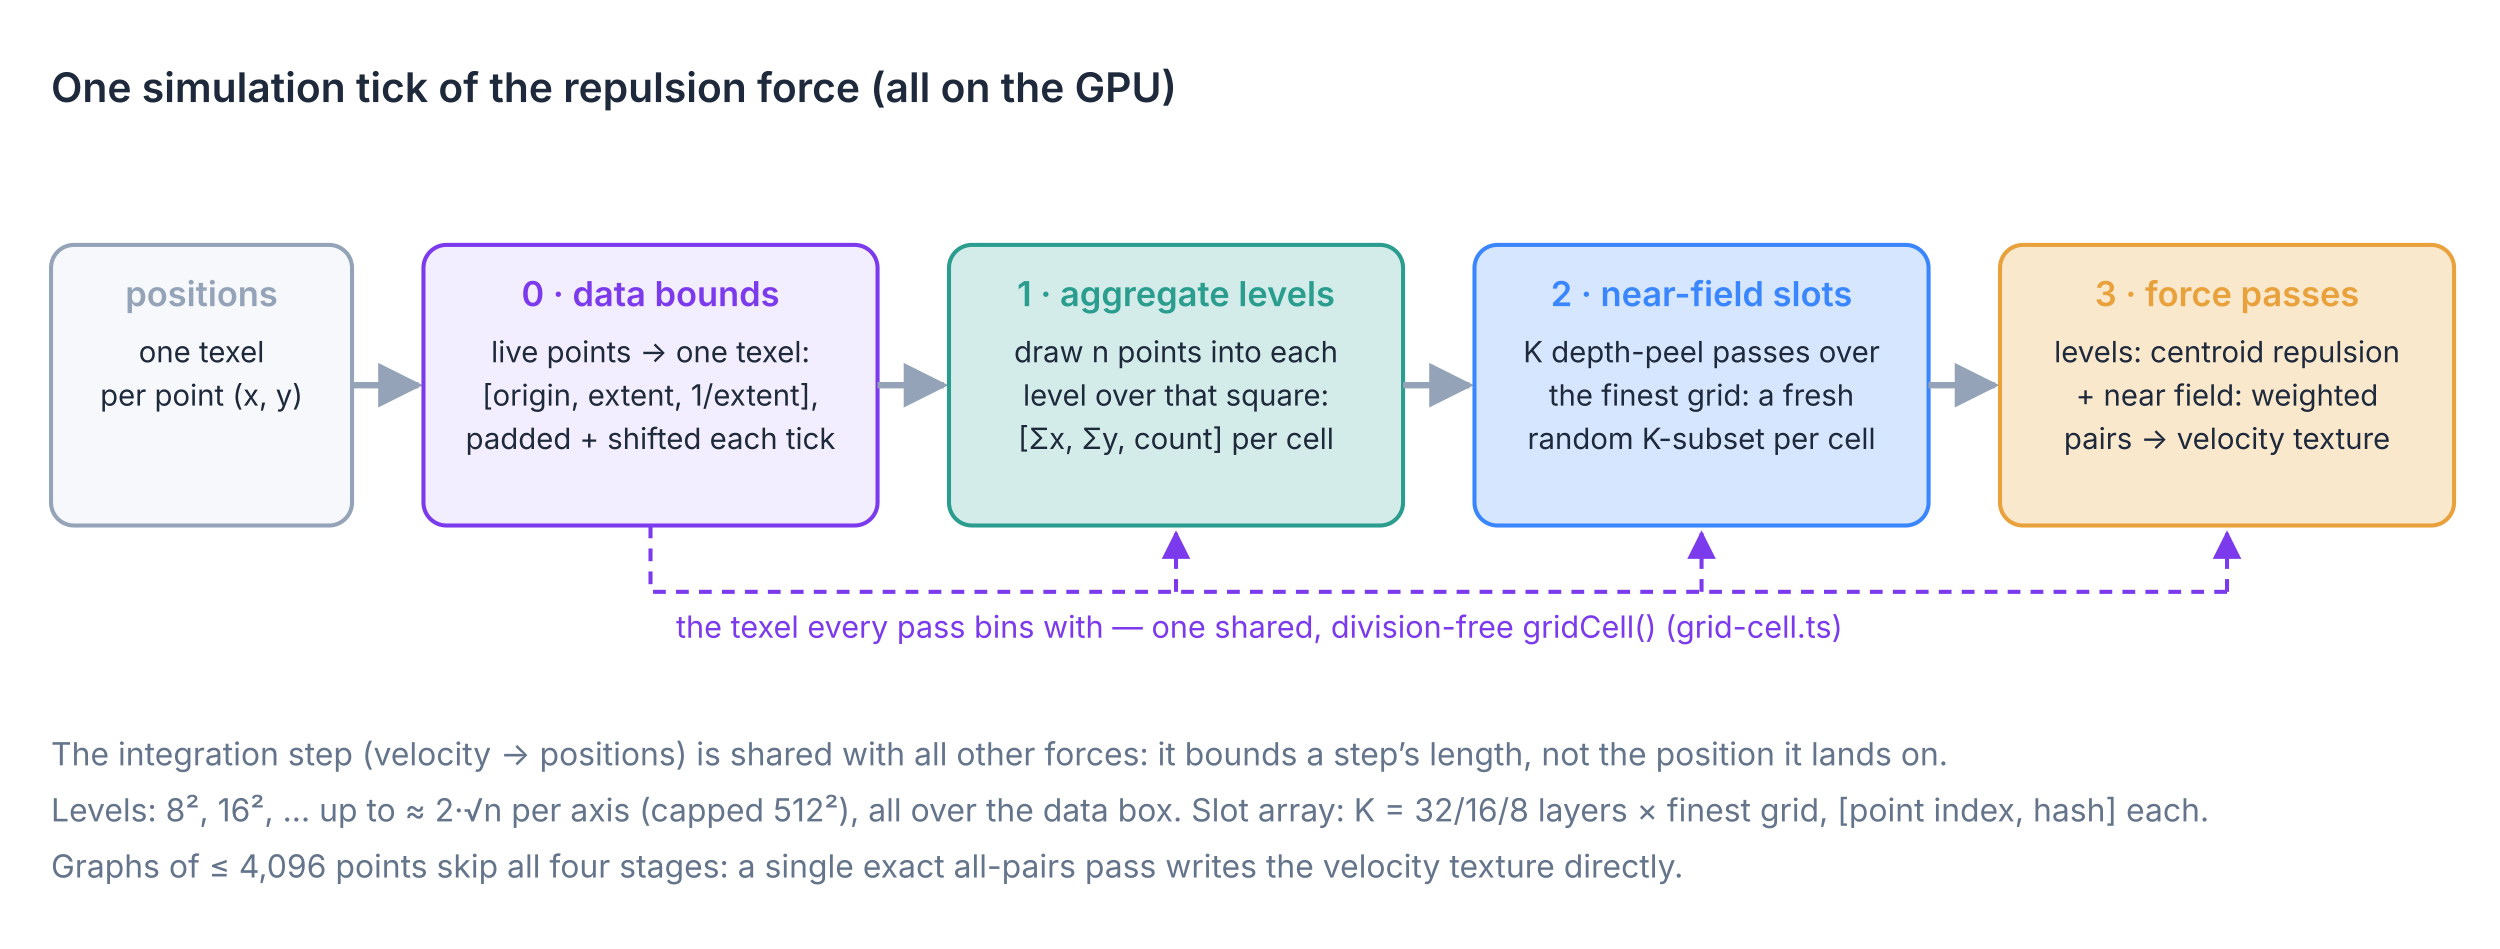
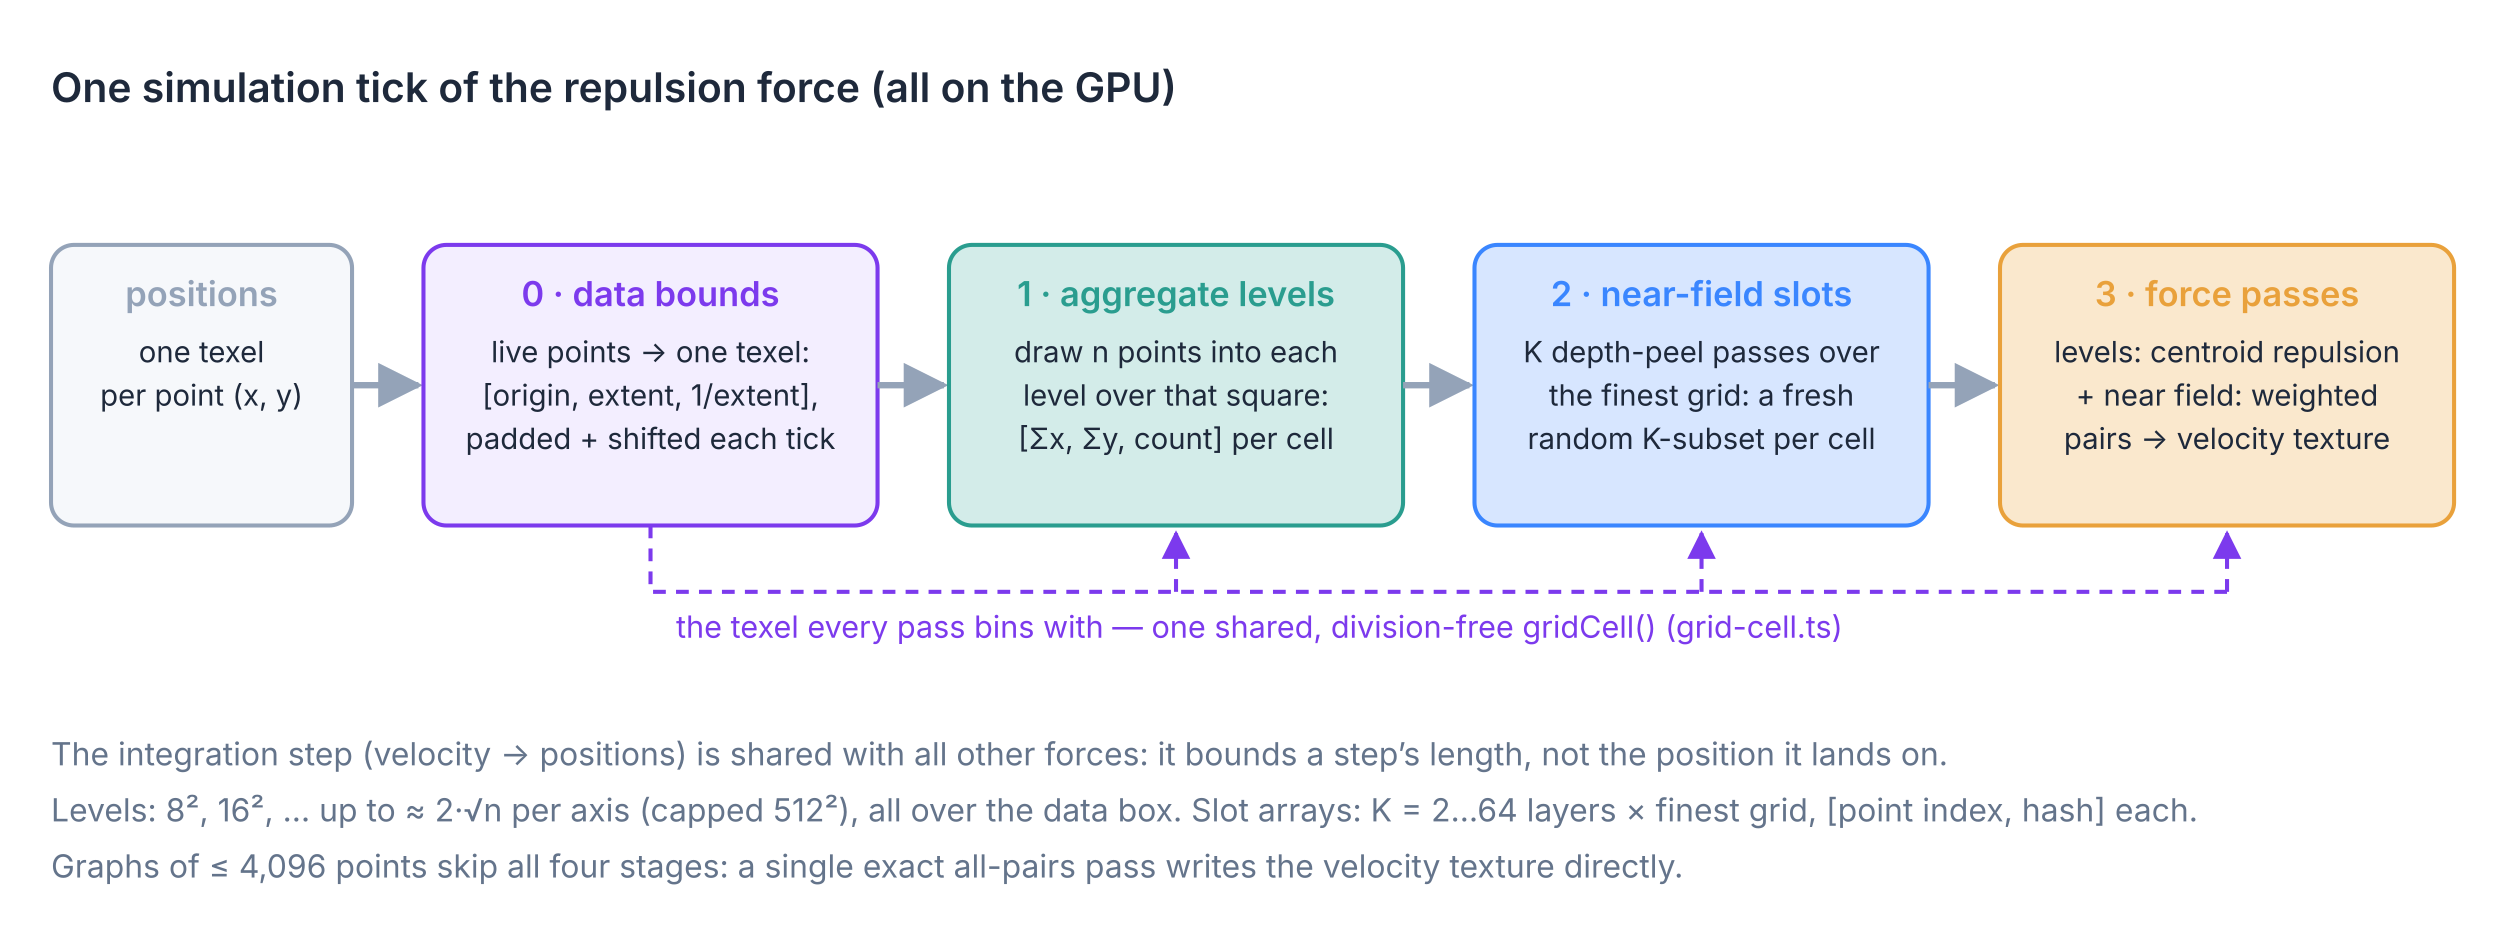
<svg xmlns="http://www.w3.org/2000/svg" width="980" height="372" viewBox="0 0 980 372">
  <defs>
    <marker id="arr" viewBox="0 0 10 10" refX="9" refY="5" markerWidth="7" markerHeight="7" orient="auto-start-reverse">
      <path d="M 0 0 L 10 5 L 0 10 z" fill="context-stroke" />
    </marker>
  </defs>
  <rect width="980" height="372" fill="#ffffff" />
  <text x="20" y="40" font-family="ui-sans-serif, system-ui, -apple-system, sans-serif" font-size="16" fill="#1e293b" text-anchor="start" font-weight="600">One simulation tick of the repulsion force (all on the GPU)</text>
  <rect x="20" y="96" width="118" height="110" rx="9" fill="#f6f8fb" stroke="#94a3b8" stroke-width="1.6" />
  <text x="79" y="120" font-family="ui-sans-serif, system-ui, -apple-system, sans-serif" font-size="13.5" fill="#94a3b8" text-anchor="middle" font-weight="600">positions</text>
  <text x="79" y="142" font-family="ui-sans-serif, system-ui, -apple-system, sans-serif" font-size="11.5" fill="#1e293b" text-anchor="middle" font-weight="normal">one texel</text>
  <text x="79" y="159" font-family="ui-sans-serif, system-ui, -apple-system, sans-serif" font-size="11.5" fill="#1e293b" text-anchor="middle" font-weight="normal">per point (x, y)</text>
  <line x1="138.0" y1="151.0" x2="164.0" y2="151.0" stroke="#94a3b8" stroke-width="2.5" marker-end="url(#arr)" />
  <rect x="166" y="96" width="178" height="110" rx="9" fill="#f3eeff" stroke="#7c3aed" stroke-width="1.6" />
  <text x="255" y="120" font-family="ui-sans-serif, system-ui, -apple-system, sans-serif" font-size="13.5" fill="#7c3aed" text-anchor="middle" font-weight="600">0 · data bounds</text>
  <text x="255" y="142" font-family="ui-sans-serif, system-ui, -apple-system, sans-serif" font-size="11.5" fill="#1e293b" text-anchor="middle" font-weight="normal">live points → one texel:</text>
  <text x="255" y="159" font-family="ui-sans-serif, system-ui, -apple-system, sans-serif" font-size="11.5" fill="#1e293b" text-anchor="middle" font-weight="normal">[origin, extent, 1/extent],</text>
  <text x="255" y="176" font-family="ui-sans-serif, system-ui, -apple-system, sans-serif" font-size="11.5" fill="#1e293b" text-anchor="middle" font-weight="normal">padded + shifted each tick</text>
  <line x1="344.0" y1="151.0" x2="370.0" y2="151.0" stroke="#94a3b8" stroke-width="2.5" marker-end="url(#arr)" />
  <rect x="372" y="96" width="178" height="110" rx="9" fill="#d3ece9" stroke="#2a9d8f" stroke-width="1.6" />
  <text x="461" y="120" font-family="ui-sans-serif, system-ui, -apple-system, sans-serif" font-size="13.5" fill="#2a9d8f" text-anchor="middle" font-weight="600">1 · aggregate levels</text>
  <text x="461" y="142" font-family="ui-sans-serif, system-ui, -apple-system, sans-serif" font-size="11.5" fill="#1e293b" text-anchor="middle" font-weight="normal">draw n points into each</text>
  <text x="461" y="159" font-family="ui-sans-serif, system-ui, -apple-system, sans-serif" font-size="11.5" fill="#1e293b" text-anchor="middle" font-weight="normal">level over that square:</text>
  <text x="461" y="176" font-family="ui-sans-serif, system-ui, -apple-system, sans-serif" font-size="11.5" fill="#1e293b" text-anchor="middle" font-weight="normal">[Σx, Σy, count] per cell</text>
  <line x1="550.0" y1="151.0" x2="576.0" y2="151.0" stroke="#94a3b8" stroke-width="2.5" marker-end="url(#arr)" />
  <rect x="578" y="96" width="178" height="110" rx="9" fill="#d7e6ff" stroke="#3a86ff" stroke-width="1.6" />
  <text x="667" y="120" font-family="ui-sans-serif, system-ui, -apple-system, sans-serif" font-size="13.5" fill="#3a86ff" text-anchor="middle" font-weight="600">2 · near-field slots</text>
  <text x="667" y="142" font-family="ui-sans-serif, system-ui, -apple-system, sans-serif" font-size="11.5" fill="#1e293b" text-anchor="middle" font-weight="normal">K depth-peel passes over</text>
  <text x="667" y="159" font-family="ui-sans-serif, system-ui, -apple-system, sans-serif" font-size="11.5" fill="#1e293b" text-anchor="middle" font-weight="normal">the finest grid: a fresh</text>
  <text x="667" y="176" font-family="ui-sans-serif, system-ui, -apple-system, sans-serif" font-size="11.5" fill="#1e293b" text-anchor="middle" font-weight="normal">random K-subset per cell</text>
  <line x1="756.0" y1="151.0" x2="782.0" y2="151.0" stroke="#94a3b8" stroke-width="2.5" marker-end="url(#arr)" />
  <rect x="784" y="96" width="178" height="110" rx="9" fill="#fae8cd" stroke="#e9a13b" stroke-width="1.6" />
  <text x="873" y="120" font-family="ui-sans-serif, system-ui, -apple-system, sans-serif" font-size="13.5" fill="#e9a13b" text-anchor="middle" font-weight="600">3 · force passes</text>
  <text x="873" y="142" font-family="ui-sans-serif, system-ui, -apple-system, sans-serif" font-size="11.5" fill="#1e293b" text-anchor="middle" font-weight="normal">levels: centroid repulsion</text>
  <text x="873" y="159" font-family="ui-sans-serif, system-ui, -apple-system, sans-serif" font-size="11.5" fill="#1e293b" text-anchor="middle" font-weight="normal">+ near field: weighted</text>
  <text x="873" y="176" font-family="ui-sans-serif, system-ui, -apple-system, sans-serif" font-size="11.5" fill="#1e293b" text-anchor="middle" font-weight="normal">pairs → velocity texture</text>
  <path d="M 255 206 L 255 232 L 873 232" fill="none" stroke="#7c3aed" stroke-width="1.6" stroke-dasharray="5 4" />
  <line x1="461.0" y1="232.0" x2="461.0" y2="209.0" stroke="#7c3aed" stroke-width="1.6" marker-end="url(#arr)" stroke-dasharray="5 4" />
  <line x1="667.0" y1="232.0" x2="667.0" y2="209.0" stroke="#7c3aed" stroke-width="1.6" marker-end="url(#arr)" stroke-dasharray="5 4" />
  <line x1="873.0" y1="232.0" x2="873.0" y2="209.0" stroke="#7c3aed" stroke-width="1.6" marker-end="url(#arr)" stroke-dasharray="5 4" />
  <text x="265" y="250" font-family="ui-sans-serif, system-ui, -apple-system, sans-serif" font-size="12" fill="#7c3aed" text-anchor="start" font-weight="normal">the texel every pass bins with — one shared, division-free gridCell() (grid-cell.ts)</text>
  <text x="20" y="300" font-family="ui-sans-serif, system-ui, -apple-system, sans-serif" font-size="12.5" fill="#64748b" text-anchor="start" font-weight="normal">The integration step (velocity → positions) is shared with all other forces: it bounds a step’s length, not the position it lands on.</text>
-   <text x="20" y="322" font-family="ui-sans-serif, system-ui, -apple-system, sans-serif" font-size="12.5" fill="#64748b" text-anchor="start" font-weight="normal">Levels: 8², 16², … up to ≈ 2·√n per axis (capped 512²), all over the data box. Slot array: K = 32/16/8 layers × finest grid, [point index, hash] each.</text>
+   <text x="20" y="322" font-family="ui-sans-serif, system-ui, -apple-system, sans-serif" font-size="12.5" fill="#64748b" text-anchor="start" font-weight="normal">Levels: 8², 16², … up to ≈ 2·√n per axis (capped 512²), all over the data box. Slot arrays: K = 2…64 layers × finest grid, [point index, hash] each.</text>
  <text x="20" y="344" font-family="ui-sans-serif, system-ui, -apple-system, sans-serif" font-size="12.5" fill="#64748b" text-anchor="start" font-weight="normal">Graphs of ≤ 4,096 points skip all four stages: a single exact all-pairs pass writes the velocity texture directly.</text>
</svg>
